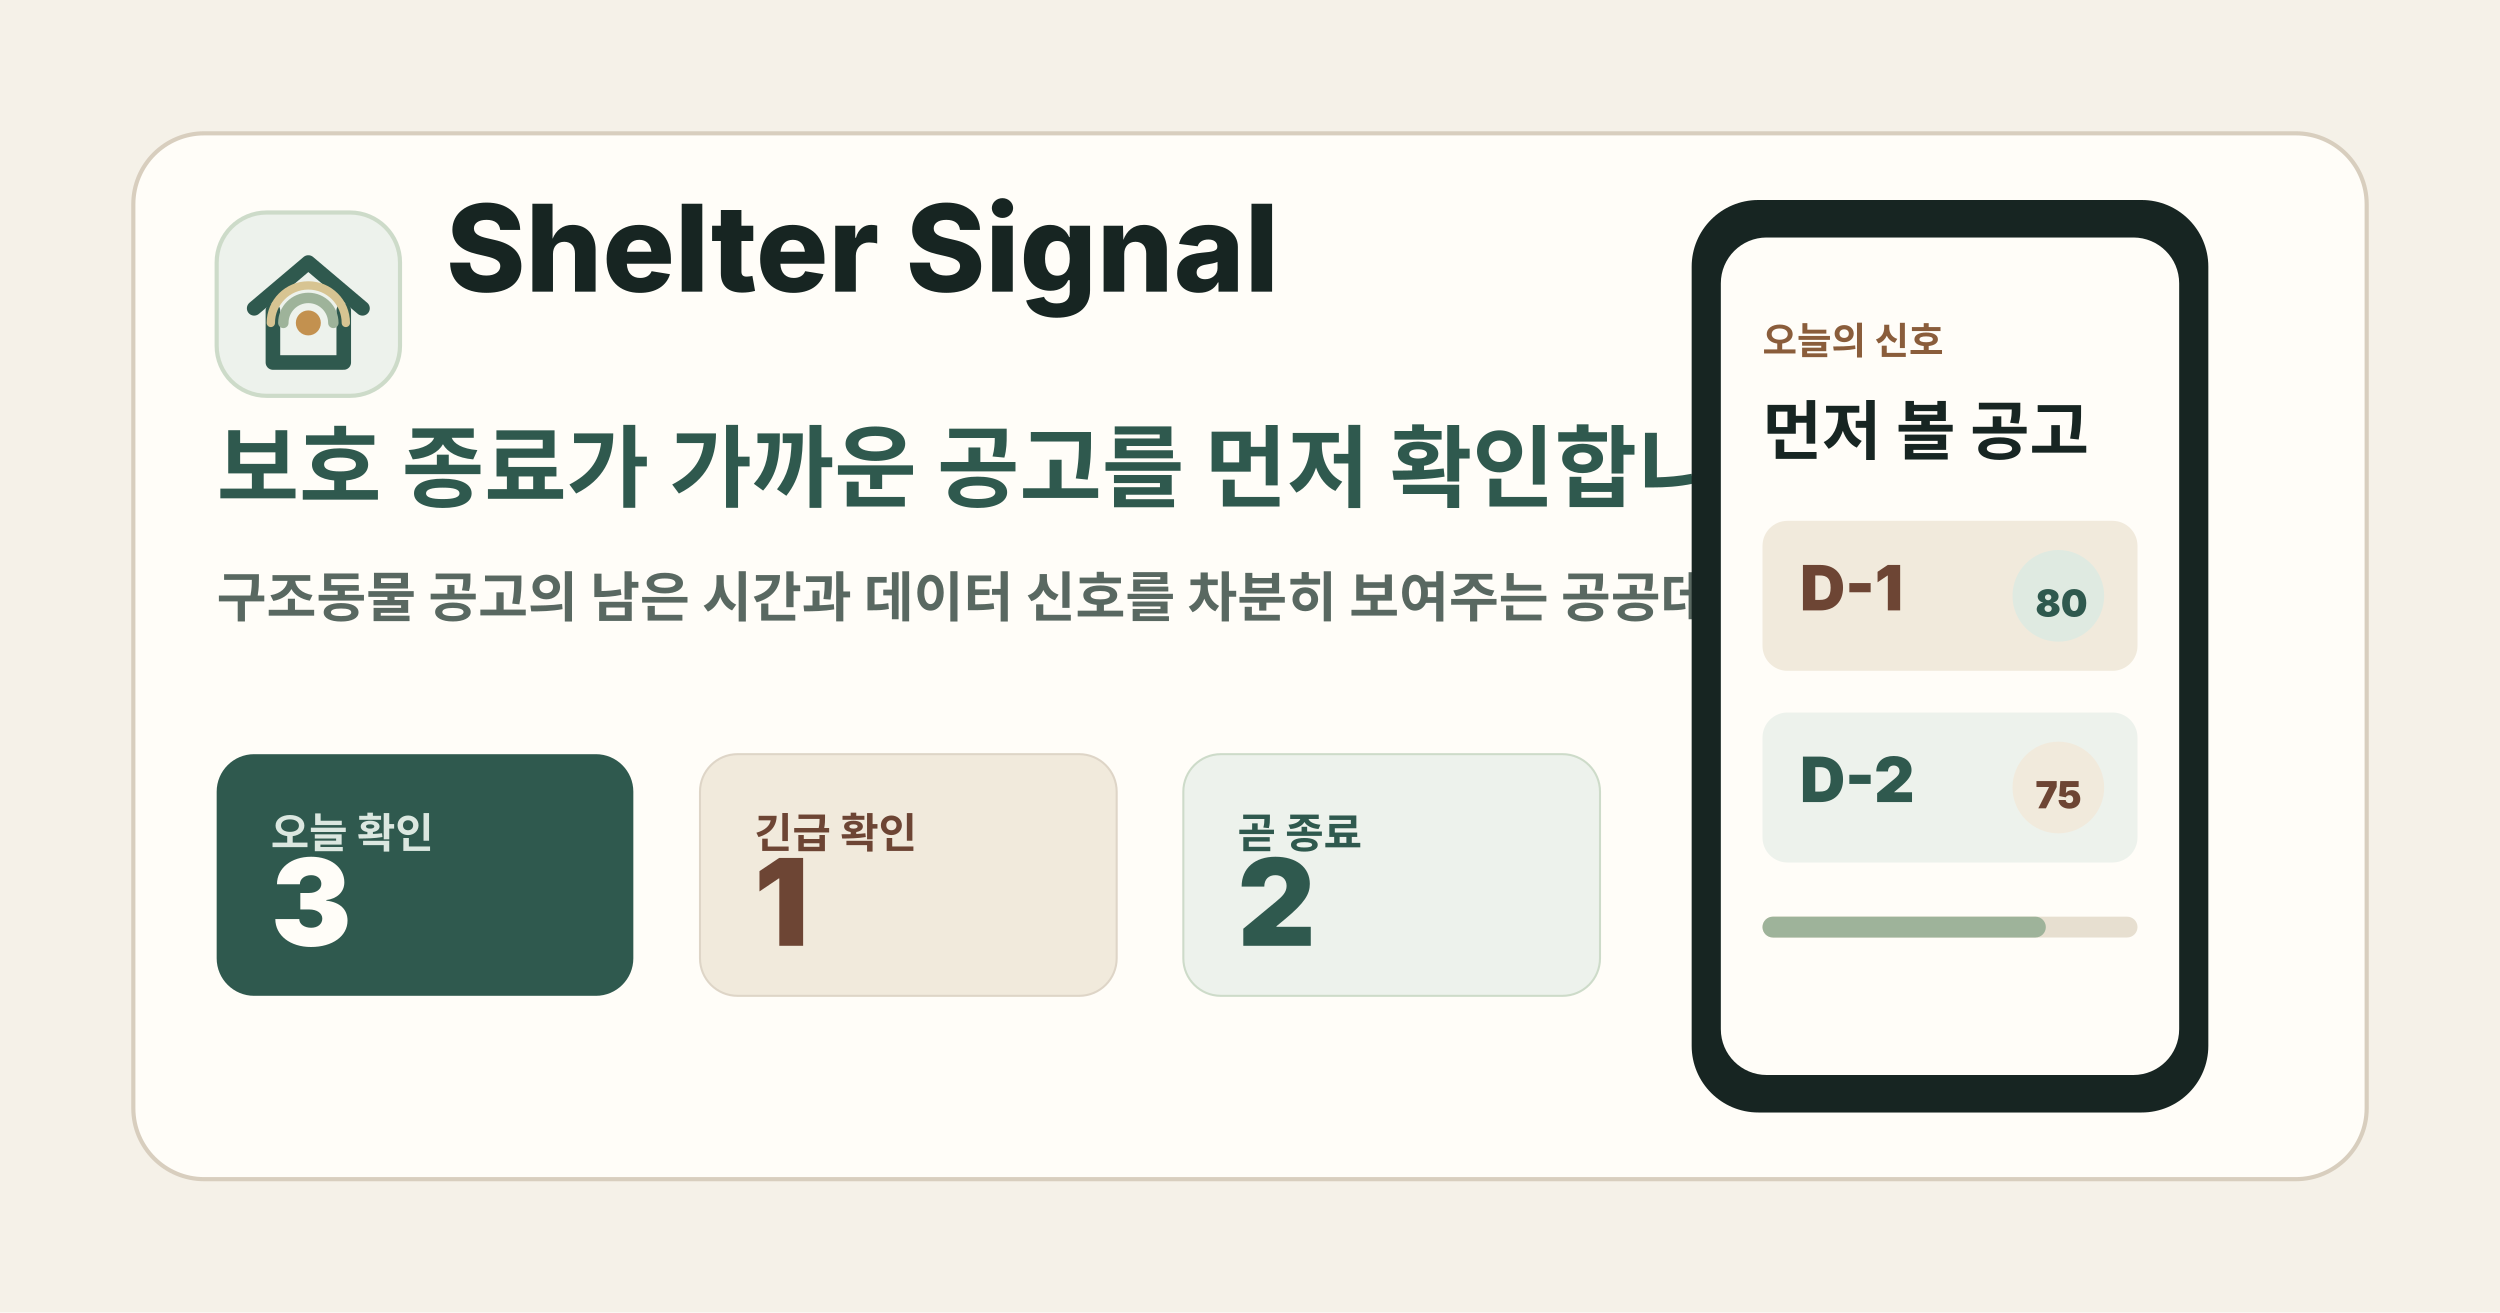
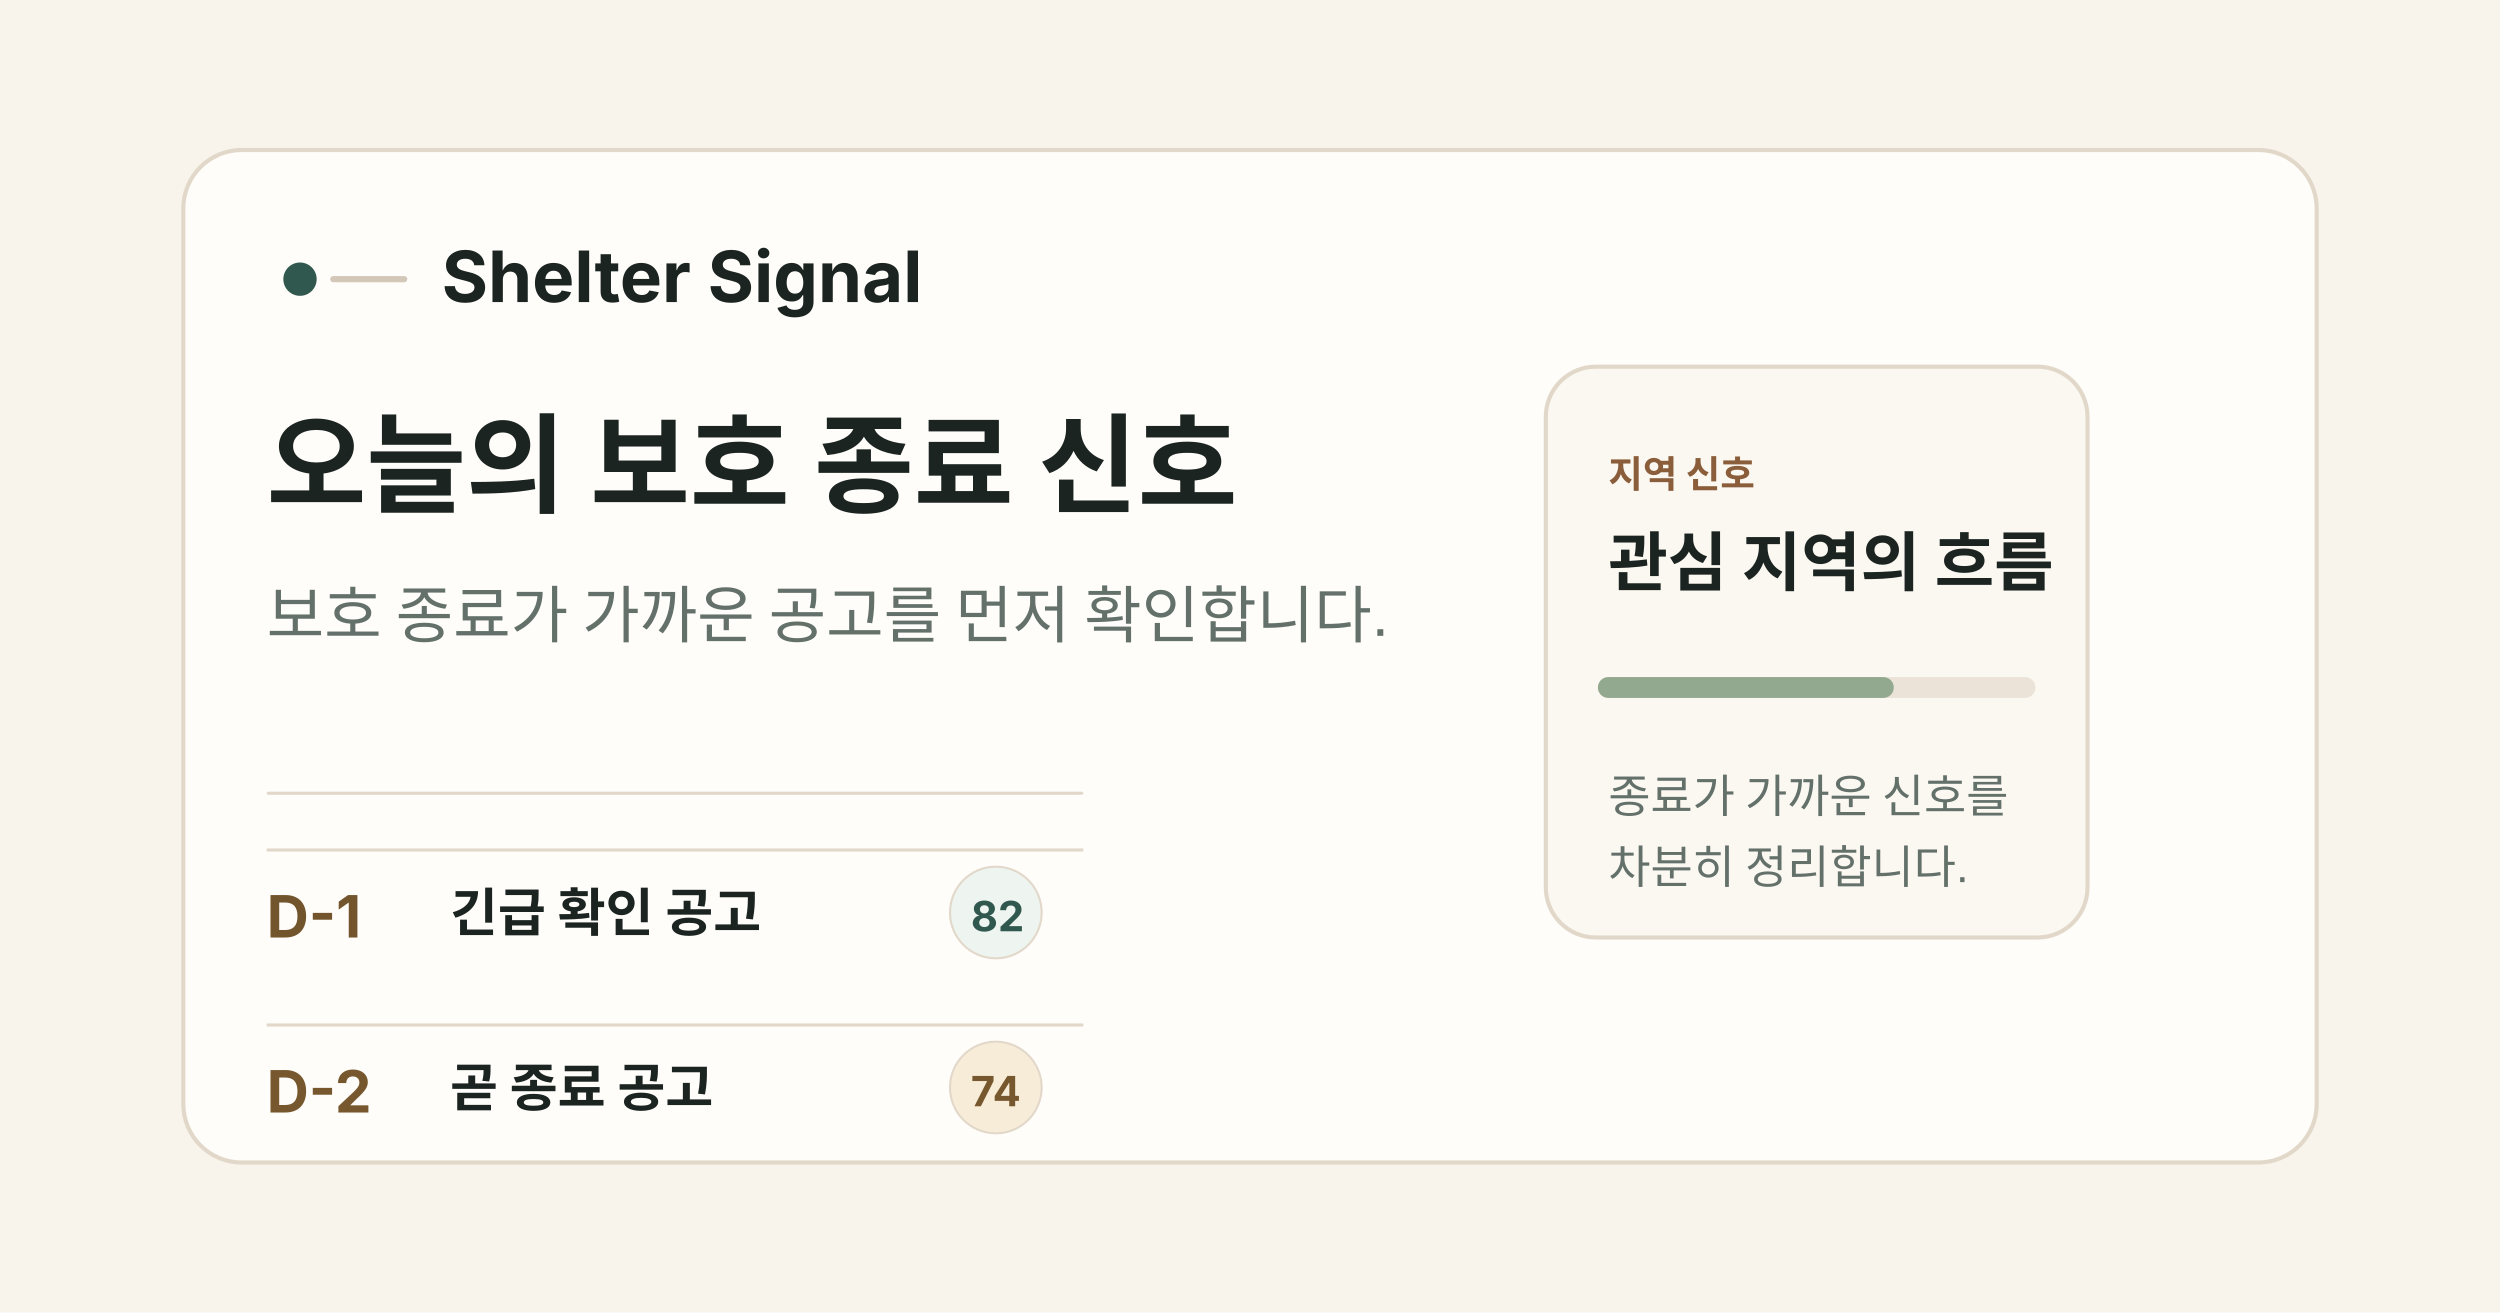
<svg xmlns="http://www.w3.org/2000/svg" width="1200" height="630" viewBox="0 0 1200 630" role="img" aria-labelledby="og-title og-desc">
-   <rect width="1200" height="630" fill="#f5f1e8" />
-   <rect x="64" y="64" width="1072" height="502" rx="34" fill="#fffdf8" stroke="#d8cebe" stroke-width="2" />
-   <g transform="translate(104 102)">
-     <rect x="0" y="0" width="88" height="88" rx="24" fill="#edf2ec" stroke="#cddbc9" stroke-width="2" />
-     <path d="M18 46 44 24l26 22" fill="none" stroke="#2f594e" stroke-width="7" stroke-linecap="round" stroke-linejoin="round" />
-     <path d="M27 47v25h34V47" fill="none" stroke="#2f594e" stroke-width="7" stroke-linecap="round" stroke-linejoin="round" />
-     <circle cx="44" cy="53" r="6" fill="#c3914f" />
-     <path d="M32 53a12 12 0 0 1 24 0" fill="none" stroke="#9eb39a" stroke-width="5" stroke-linecap="round" />
-     <path d="M26 53a18 18 0 0 1 36 0" fill="none" stroke="#d7c492" stroke-width="4" stroke-linecap="round" />
+   <rect width="1200" height="630" fill="#f8f4ec" />
+   <rect x="88" y="72" width="1024" height="486" rx="28" fill="#fffdfa" stroke="#e2d8ca" stroke-width="2" />
+   <g transform="translate(128 116)">
+     <circle cx="16" cy="18" r="8" fill="#31584e" />
+     <path d="M32 18h34" fill="none" stroke="#d3c7b8" stroke-width="3" stroke-linecap="round" />
+     <text x="84" y="29" fill="#1b2421" font-family="Inter, Pretendard, Noto Sans KR, Arial, sans-serif" font-size="34" font-weight="700" letter-spacing="0">Shelter Signal</text>
  </g>
-   <text x="214" y="140" fill="#172522" font-family="Inter, Pretendard, Noto Sans KR, Arial, sans-serif" font-size="58" font-weight="800">Shelter Signal</text>
-   <text x="104" y="240" fill="#2f594e" font-family="Pretendard, Noto Sans KR, Arial, sans-serif" font-size="43" font-weight="800">보호 종료가 가까운 공고를 먼저 확인합니다.</text>
-   <text x="104" y="296" fill="#596861" font-family="Pretendard, Noto Sans KR, Arial, sans-serif" font-size="26" font-weight="600">구조동물 공고의 남은 시간과 데이터 신호를 차분히 보여주는 공공데이터 앱</text>
-   <g transform="translate(104 362)">
-     <rect width="200" height="116" rx="18" fill="#2f594e" />
-     <text x="26" y="45" fill="#dbe7e0" font-family="Pretendard, Noto Sans KR, Arial, sans-serif" font-size="20" font-weight="800">오늘 확인</text>
-     <text x="26" y="92" fill="#fffdf8" font-family="Inter, Arial, sans-serif" font-size="58" font-weight="850">3</text>
-     <rect x="232" width="200" height="116" rx="18" fill="#f1eadc" stroke="#ded5c7" />
-     <text x="258" y="45" fill="#6d4534" font-family="Pretendard, Noto Sans KR, Arial, sans-serif" font-size="20" font-weight="800">긴급 확인</text>
-     <text x="258" y="92" fill="#6d4534" font-family="Inter, Arial, sans-serif" font-size="58" font-weight="850">1</text>
-     <rect x="464" width="200" height="116" rx="18" fill="#edf2ec" stroke="#cddbc9" />
-     <text x="490" y="45" fill="#2f594e" font-family="Pretendard, Noto Sans KR, Arial, sans-serif" font-size="20" font-weight="800">곧 종료</text>
-     <text x="490" y="92" fill="#2f594e" font-family="Inter, Arial, sans-serif" font-size="58" font-weight="850">2</text>
+   <text x="128" y="242" fill="#1b2421" font-family="Pretendard, Noto Sans KR, Arial, sans-serif" font-size="52" font-weight="700" letter-spacing="0">오늘의 보호 종료 신호</text>
+   <text x="128" y="306" fill="#64716b" font-family="Pretendard, Noto Sans KR, Arial, sans-serif" font-size="30" font-weight="500" letter-spacing="0">보호 종료가 가까운 공고를 먼저 확인합니다.</text>
+   <g transform="translate(128 380)">
+     <rect width="392" height="1.5" rx="0.75" fill="#e2d8ca" />
+     <g transform="translate(0 28)">
+       <path d="M0 0h392" stroke="#e2d8ca" stroke-width="1.5" />
+       <text x="0" y="42" fill="#72552d" font-family="Inter, Pretendard, Arial, sans-serif" font-size="28" font-weight="700">D-1</text>
+       <text x="88" y="39" fill="#1b2421" font-family="Pretendard, Noto Sans KR, Arial, sans-serif" font-size="25" font-weight="650">긴급 확인 공고</text>
+       <circle cx="350" cy="30" r="22" fill="#eef4ef" stroke="#e2d8ca" />
+       <text x="338" y="39" fill="#31584e" font-family="Inter, Arial, sans-serif" font-size="20" font-weight="700">82</text>
+     </g>
+     <g transform="translate(0 112)">
+       <path d="M0 0h392" stroke="#e2d8ca" stroke-width="1.5" />
+       <text x="0" y="42" fill="#77572d" font-family="Inter, Pretendard, Arial, sans-serif" font-size="28" font-weight="700">D-2</text>
+       <text x="88" y="39" fill="#1b2421" font-family="Pretendard, Noto Sans KR, Arial, sans-serif" font-size="25" font-weight="650">곧 종료 공고</text>
+       <circle cx="350" cy="30" r="22" fill="#f7ecd8" stroke="#e2d8ca" />
+       <text x="338" y="39" fill="#77572d" font-family="Inter, Arial, sans-serif" font-size="20" font-weight="700">74</text>
+     </g>
  </g>
-   <g transform="translate(812 96)">
-     <rect width="248" height="438" rx="32" fill="#172522" />
-     <rect x="14" y="18" width="220" height="402" rx="22" fill="#fffdf8" />
-     <text x="34" y="74" fill="#8a5d3b" font-family="Pretendard, Noto Sans KR, Arial, sans-serif" font-size="18" font-weight="800">오늘의 신호</text>
-     <text x="34" y="122" fill="#172522" font-family="Pretendard, Noto Sans KR, Arial, sans-serif" font-size="31" font-weight="850">먼저 볼 공고</text>
-     <rect x="34" y="154" width="180" height="72" rx="12" fill="#f1eadc" />
-     <text x="52" y="197" fill="#6d4534" font-family="Inter, Arial, sans-serif" font-size="30" font-weight="850">D-1</text>
-     <circle cx="176" cy="190" r="22" fill="#dfeae1" />
-     <text x="165" y="200" fill="#2f594e" font-family="Inter, Arial, sans-serif" font-size="18" font-weight="850">80</text>
-     <rect x="34" y="246" width="180" height="72" rx="12" fill="#edf2ec" />
-     <text x="52" y="289" fill="#2f594e" font-family="Inter, Arial, sans-serif" font-size="30" font-weight="850">D-2</text>
-     <circle cx="176" cy="282" r="22" fill="#f1eadc" />
-     <text x="165" y="292" fill="#6d4534" font-family="Inter, Arial, sans-serif" font-size="18" font-weight="850">75</text>
-     <rect x="34" y="344" width="180" height="10" rx="5" fill="#e7dfd0" />
-     <rect x="34" y="344" width="136" height="10" rx="5" fill="#9eb39a" />
+   <g transform="translate(742 176)">
+     <rect width="260" height="274" rx="24" fill="#fbf8f1" stroke="#e2d8ca" stroke-width="2" />
+     <text x="30" y="58" fill="#8a5d3b" font-family="Pretendard, Noto Sans KR, Arial, sans-serif" font-size="18" font-weight="700">지역 신호</text>
+     <text x="30" y="105" fill="#1b2421" font-family="Pretendard, Noto Sans KR, Arial, sans-serif" font-size="31" font-weight="700">관심 지역의 흐름</text>
+     <path d="M30 154h200" stroke="#ebe3d8" stroke-width="10" stroke-linecap="round" />
+     <path d="M30 154h132" stroke="#92a98f" stroke-width="10" stroke-linecap="round" />
+     <text x="30" y="214" fill="#64716b" font-family="Pretendard, Noto Sans KR, Arial, sans-serif" font-size="22" font-weight="500">종료가 가까운 신호를</text>
+     <text x="30" y="248" fill="#64716b" font-family="Pretendard, Noto Sans KR, Arial, sans-serif" font-size="22" font-weight="500">차분히 정리합니다.</text>
  </g>
</svg>
